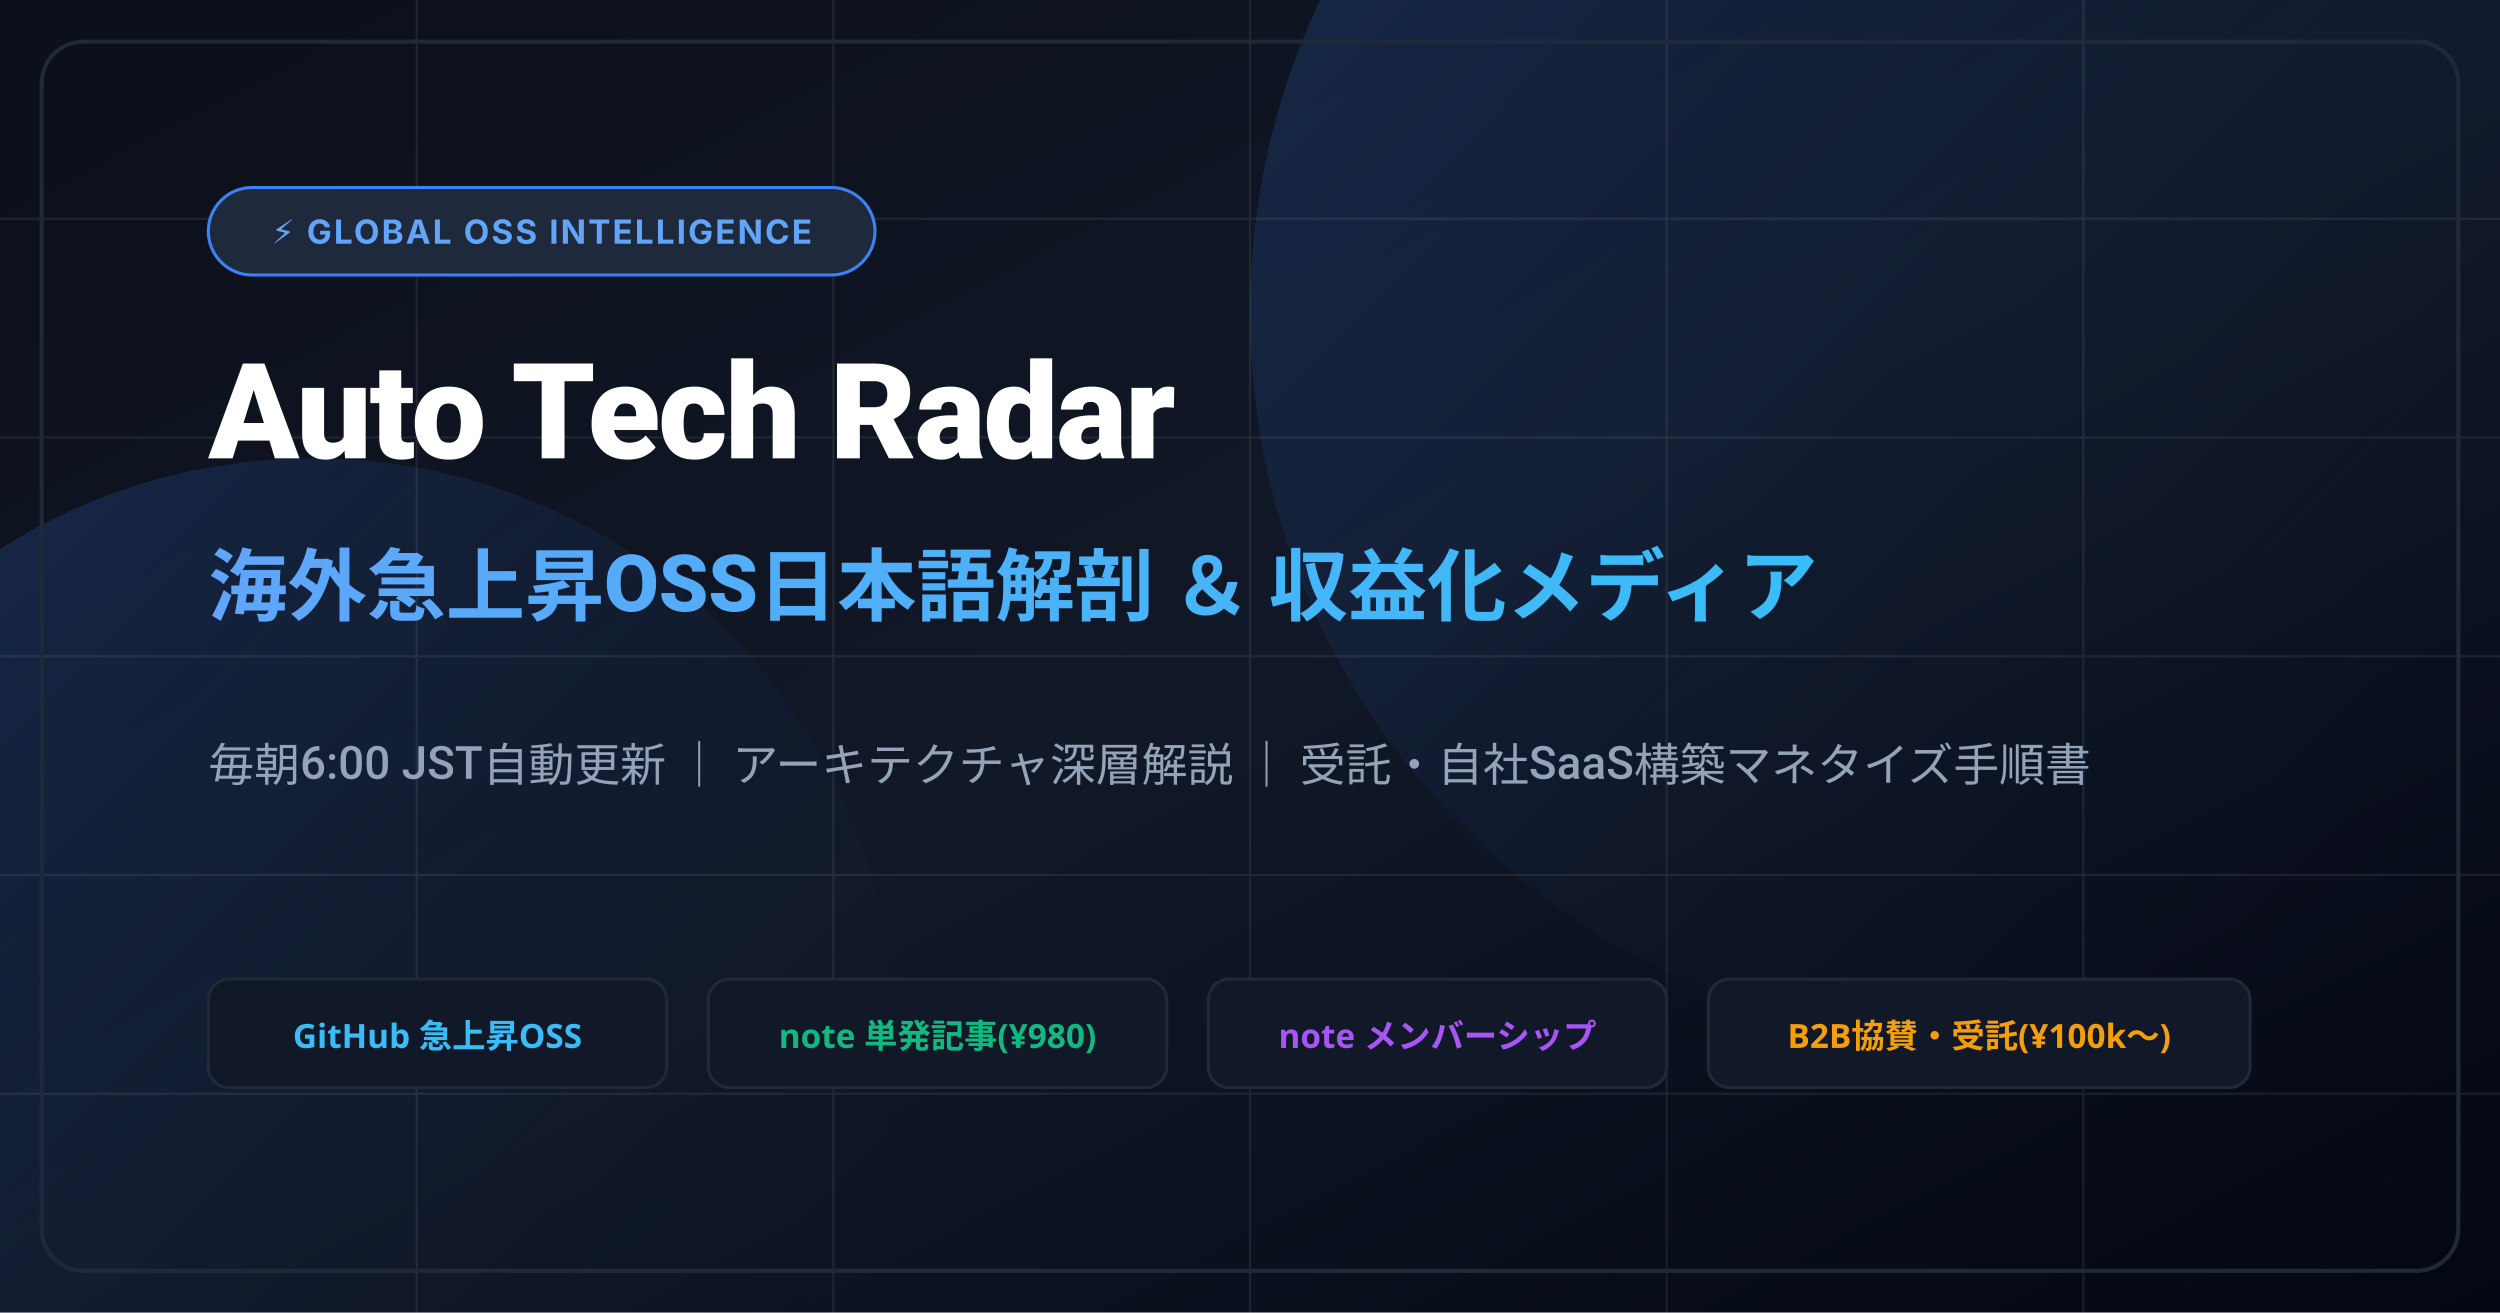
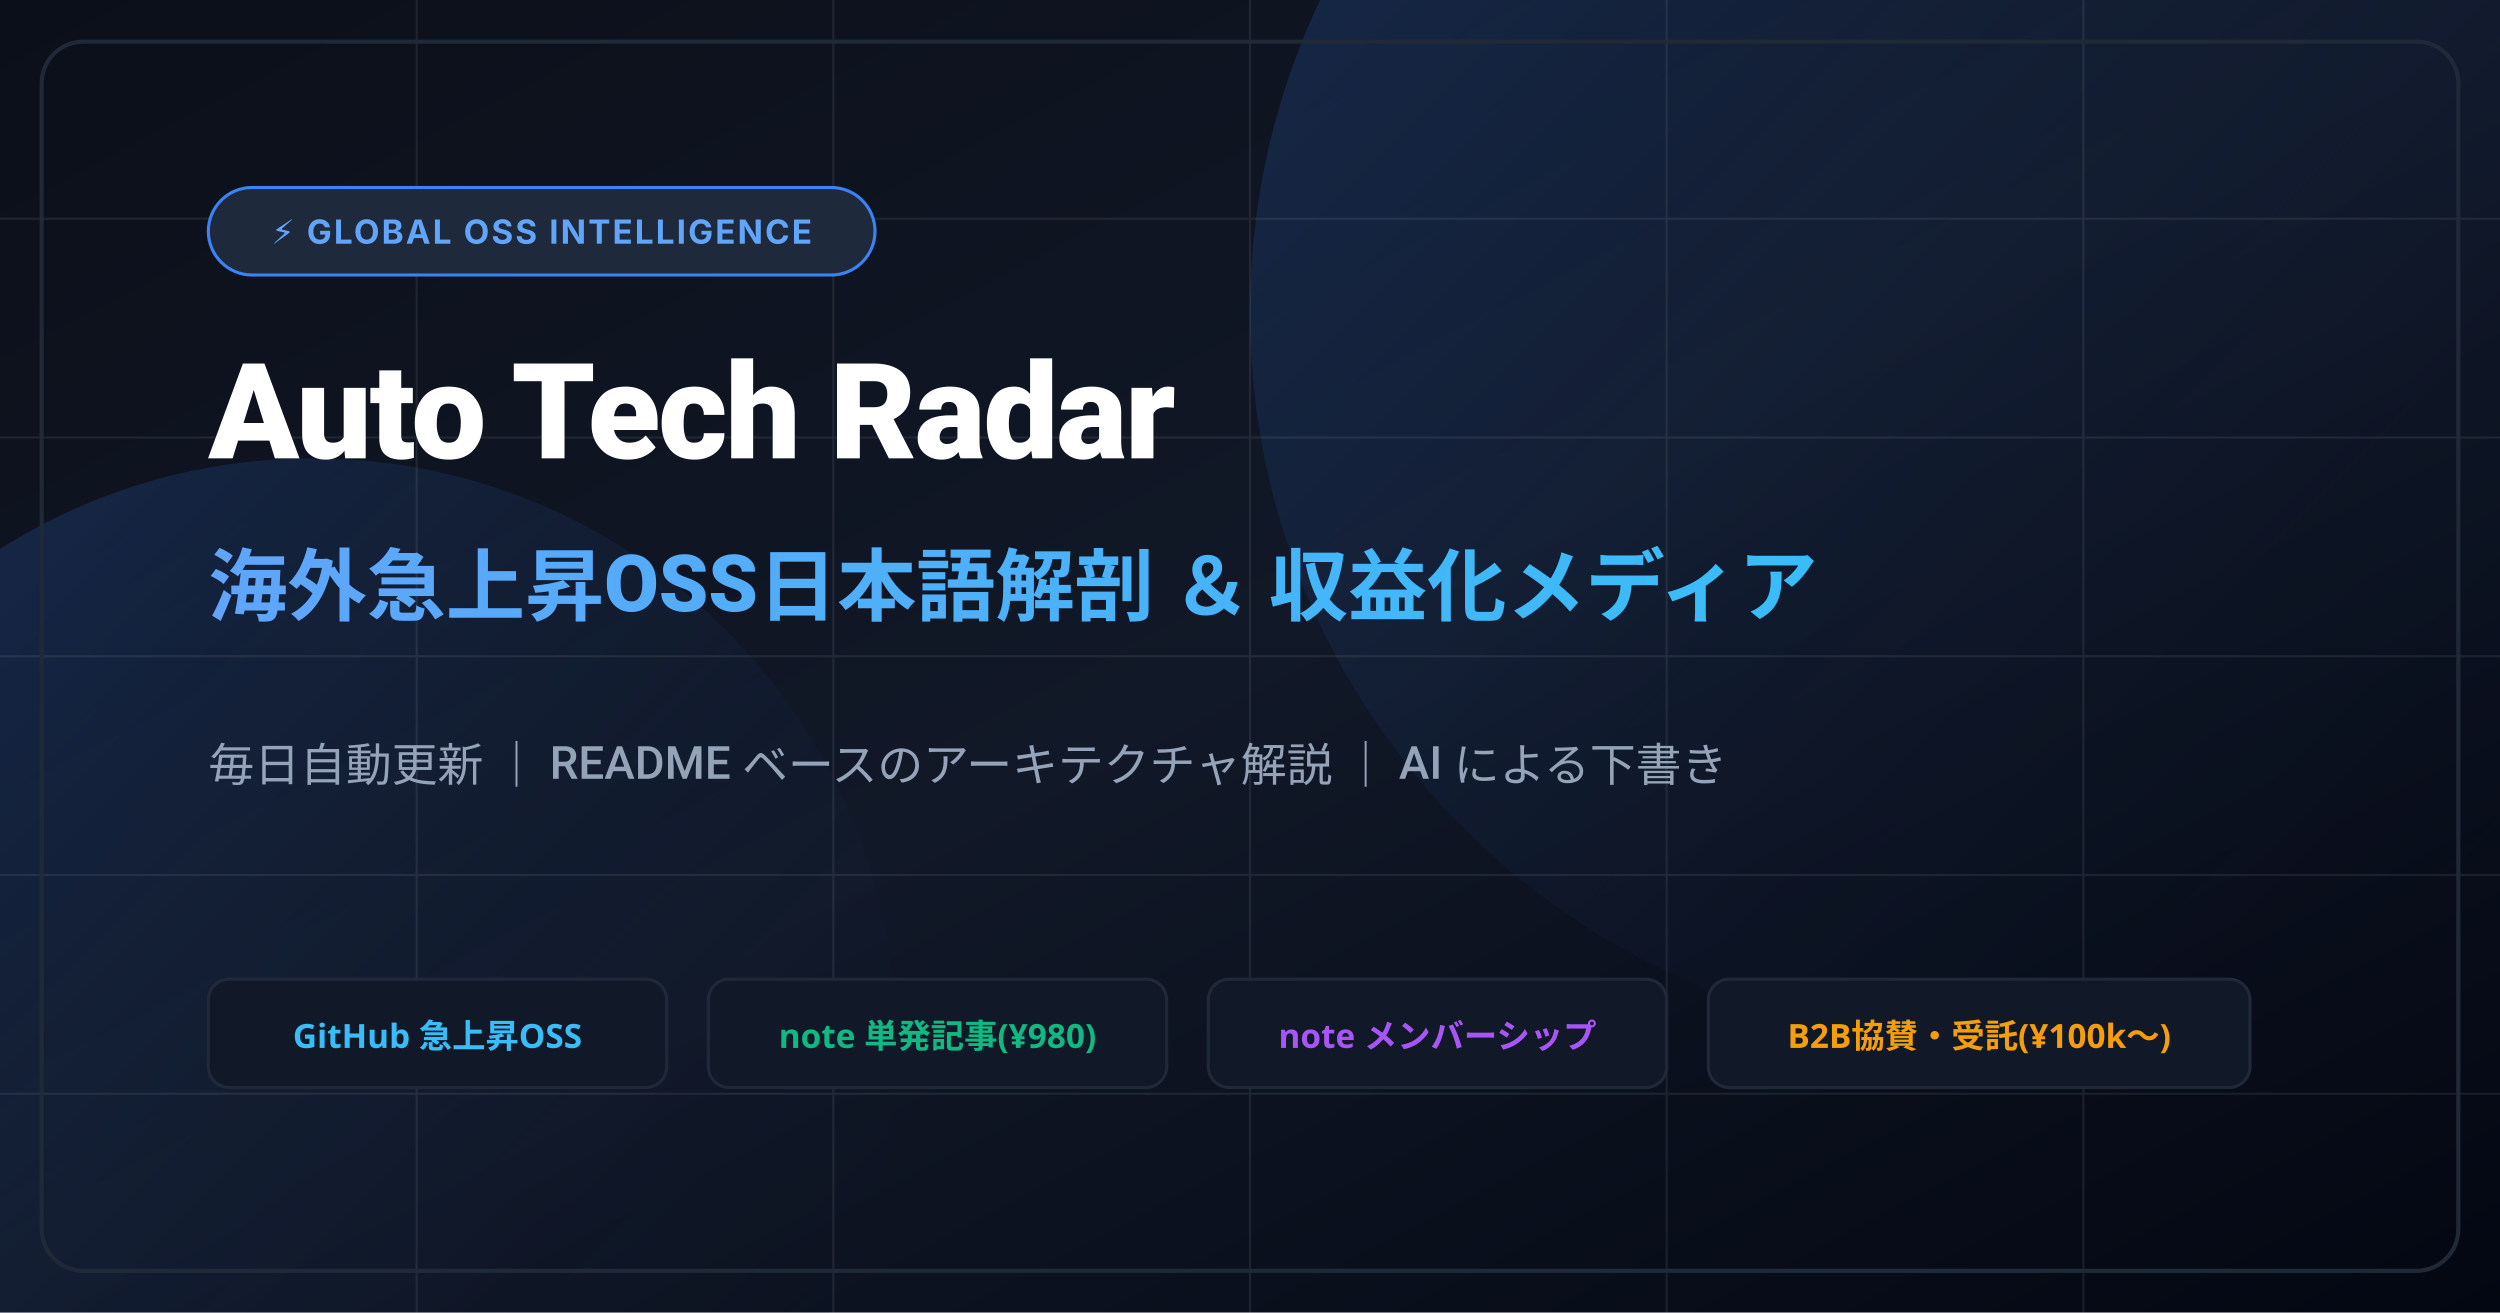
<svg xmlns="http://www.w3.org/2000/svg" viewBox="0 0 1200 630" width="1200" height="630">
  <defs>
    <linearGradient id="bg" x1="0%" y1="0%" x2="100%" y2="100%">
      <stop offset="0%" stop-color="#0b0f19" />
      <stop offset="50%" stop-color="#111827" />
      <stop offset="100%" stop-color="#030712" />
    </linearGradient>
    <linearGradient id="brand" x1="0%" y1="0%" x2="100%" y2="0%">
      <stop offset="0%" stop-color="#60a5fa" />
      <stop offset="100%" stop-color="#38bdf8" />
    </linearGradient>
    <linearGradient id="accent" x1="0%" y1="0%" x2="100%" y2="100%">
      <stop offset="0%" stop-color="#3b82f6" stop-opacity="0.25" />
      <stop offset="100%" stop-color="transparent" />
    </linearGradient>
  </defs>
  <rect width="1200" height="630" fill="url(#bg)" />
  <circle cx="950" cy="150" r="350" fill="url(#accent)" />
  <circle cx="150" cy="500" r="280" fill="url(#accent)" />
  <g opacity="0.08" stroke="#ffffff" stroke-width="1">
    <line x1="0" y1="105" x2="1200" y2="105" />
    <line x1="0" y1="210" x2="1200" y2="210" />
    <line x1="0" y1="315" x2="1200" y2="315" />
    <line x1="0" y1="420" x2="1200" y2="420" />
    <line x1="0" y1="525" x2="1200" y2="525" />
    <line x1="200" y1="0" x2="200" y2="630" />
    <line x1="400" y1="0" x2="400" y2="630" />
    <line x1="600" y1="0" x2="600" y2="630" />
    <line x1="800" y1="0" x2="800" y2="630" />
    <line x1="1000" y1="0" x2="1000" y2="630" />
  </g>
  <g transform="translate(100, 90)">
    <rect width="320" height="42" rx="21" fill="#1e293b" stroke="#3b82f6" stroke-width="1.5" />
    <text x="160" y="27" fill="#60a5fa" font-family="-apple-system, BlinkMacSystemFont, sans-serif" font-size="16" font-weight="700" text-anchor="middle" letter-spacing="1">⚡ GLOBAL OSS INTELLIGENCE</text>
  </g>
  <text x="100" y="220" fill="#ffffff" font-family="-apple-system, BlinkMacSystemFont, 'Segoe UI', Roboto, sans-serif" font-size="64" font-weight="900" letter-spacing="-1">
    Auto Tech Radar
  </text>
  <text x="100" y="295" fill="url(#brand)" font-family="-apple-system, BlinkMacSystemFont, 'Segoe UI', Roboto, sans-serif" font-size="38" font-weight="800">
    海外急上昇OSS日本語解剖 ＆ 収益化メディア
  </text>
  <text x="100" y="375" fill="#94a3b8" font-family="-apple-system, BlinkMacSystemFont, 'Segoe UI', Roboto, sans-serif" font-size="22" font-weight="500">
-     毎朝6:00 JST自動更新 ｜ アーキテクチャ深層解説 ｜ 受託・自社SaaS構築マネタイズ手順書
+     毎日自動更新 ｜ README ベースのアーキテクチャ解説 ｜ AI による下書き
  </text>
  <g transform="translate(100, 470)">
    <rect x="0" y="0" width="220" height="52" rx="10" fill="#111827" stroke="#1f2937" stroke-width="1.5" />
    <text x="110" y="33" fill="#38bdf8" font-family="sans-serif" font-size="16" font-weight="700" text-anchor="middle">GitHub 急上昇OSS</text>
    <rect x="240" y="0" width="220" height="52" rx="10" fill="#111827" stroke="#1f2937" stroke-width="1.5" />
    <text x="350" y="33" fill="#10b981" font-family="sans-serif" font-size="16" font-weight="700" text-anchor="middle">note 単発記事(¥980)</text>
    <rect x="480" y="0" width="220" height="52" rx="10" fill="#111827" stroke="#1f2937" stroke-width="1.5" />
    <text x="590" y="33" fill="#a855f7" font-family="sans-serif" font-size="16" font-weight="700" text-anchor="middle">note メンバーシップ</text>
    <rect x="720" y="0" width="260" height="52" rx="10" fill="#111827" stroke="#1f2937" stroke-width="1.5" />
    <text x="850" y="33" fill="#f59e0b" font-family="sans-serif" font-size="16" font-weight="700" text-anchor="middle">B2B協賛・受託(¥100k〜)</text>
  </g>
  <rect x="20" y="20" width="1160" height="590" rx="20" fill="none" stroke="#1f2937" stroke-width="2" />
</svg>
